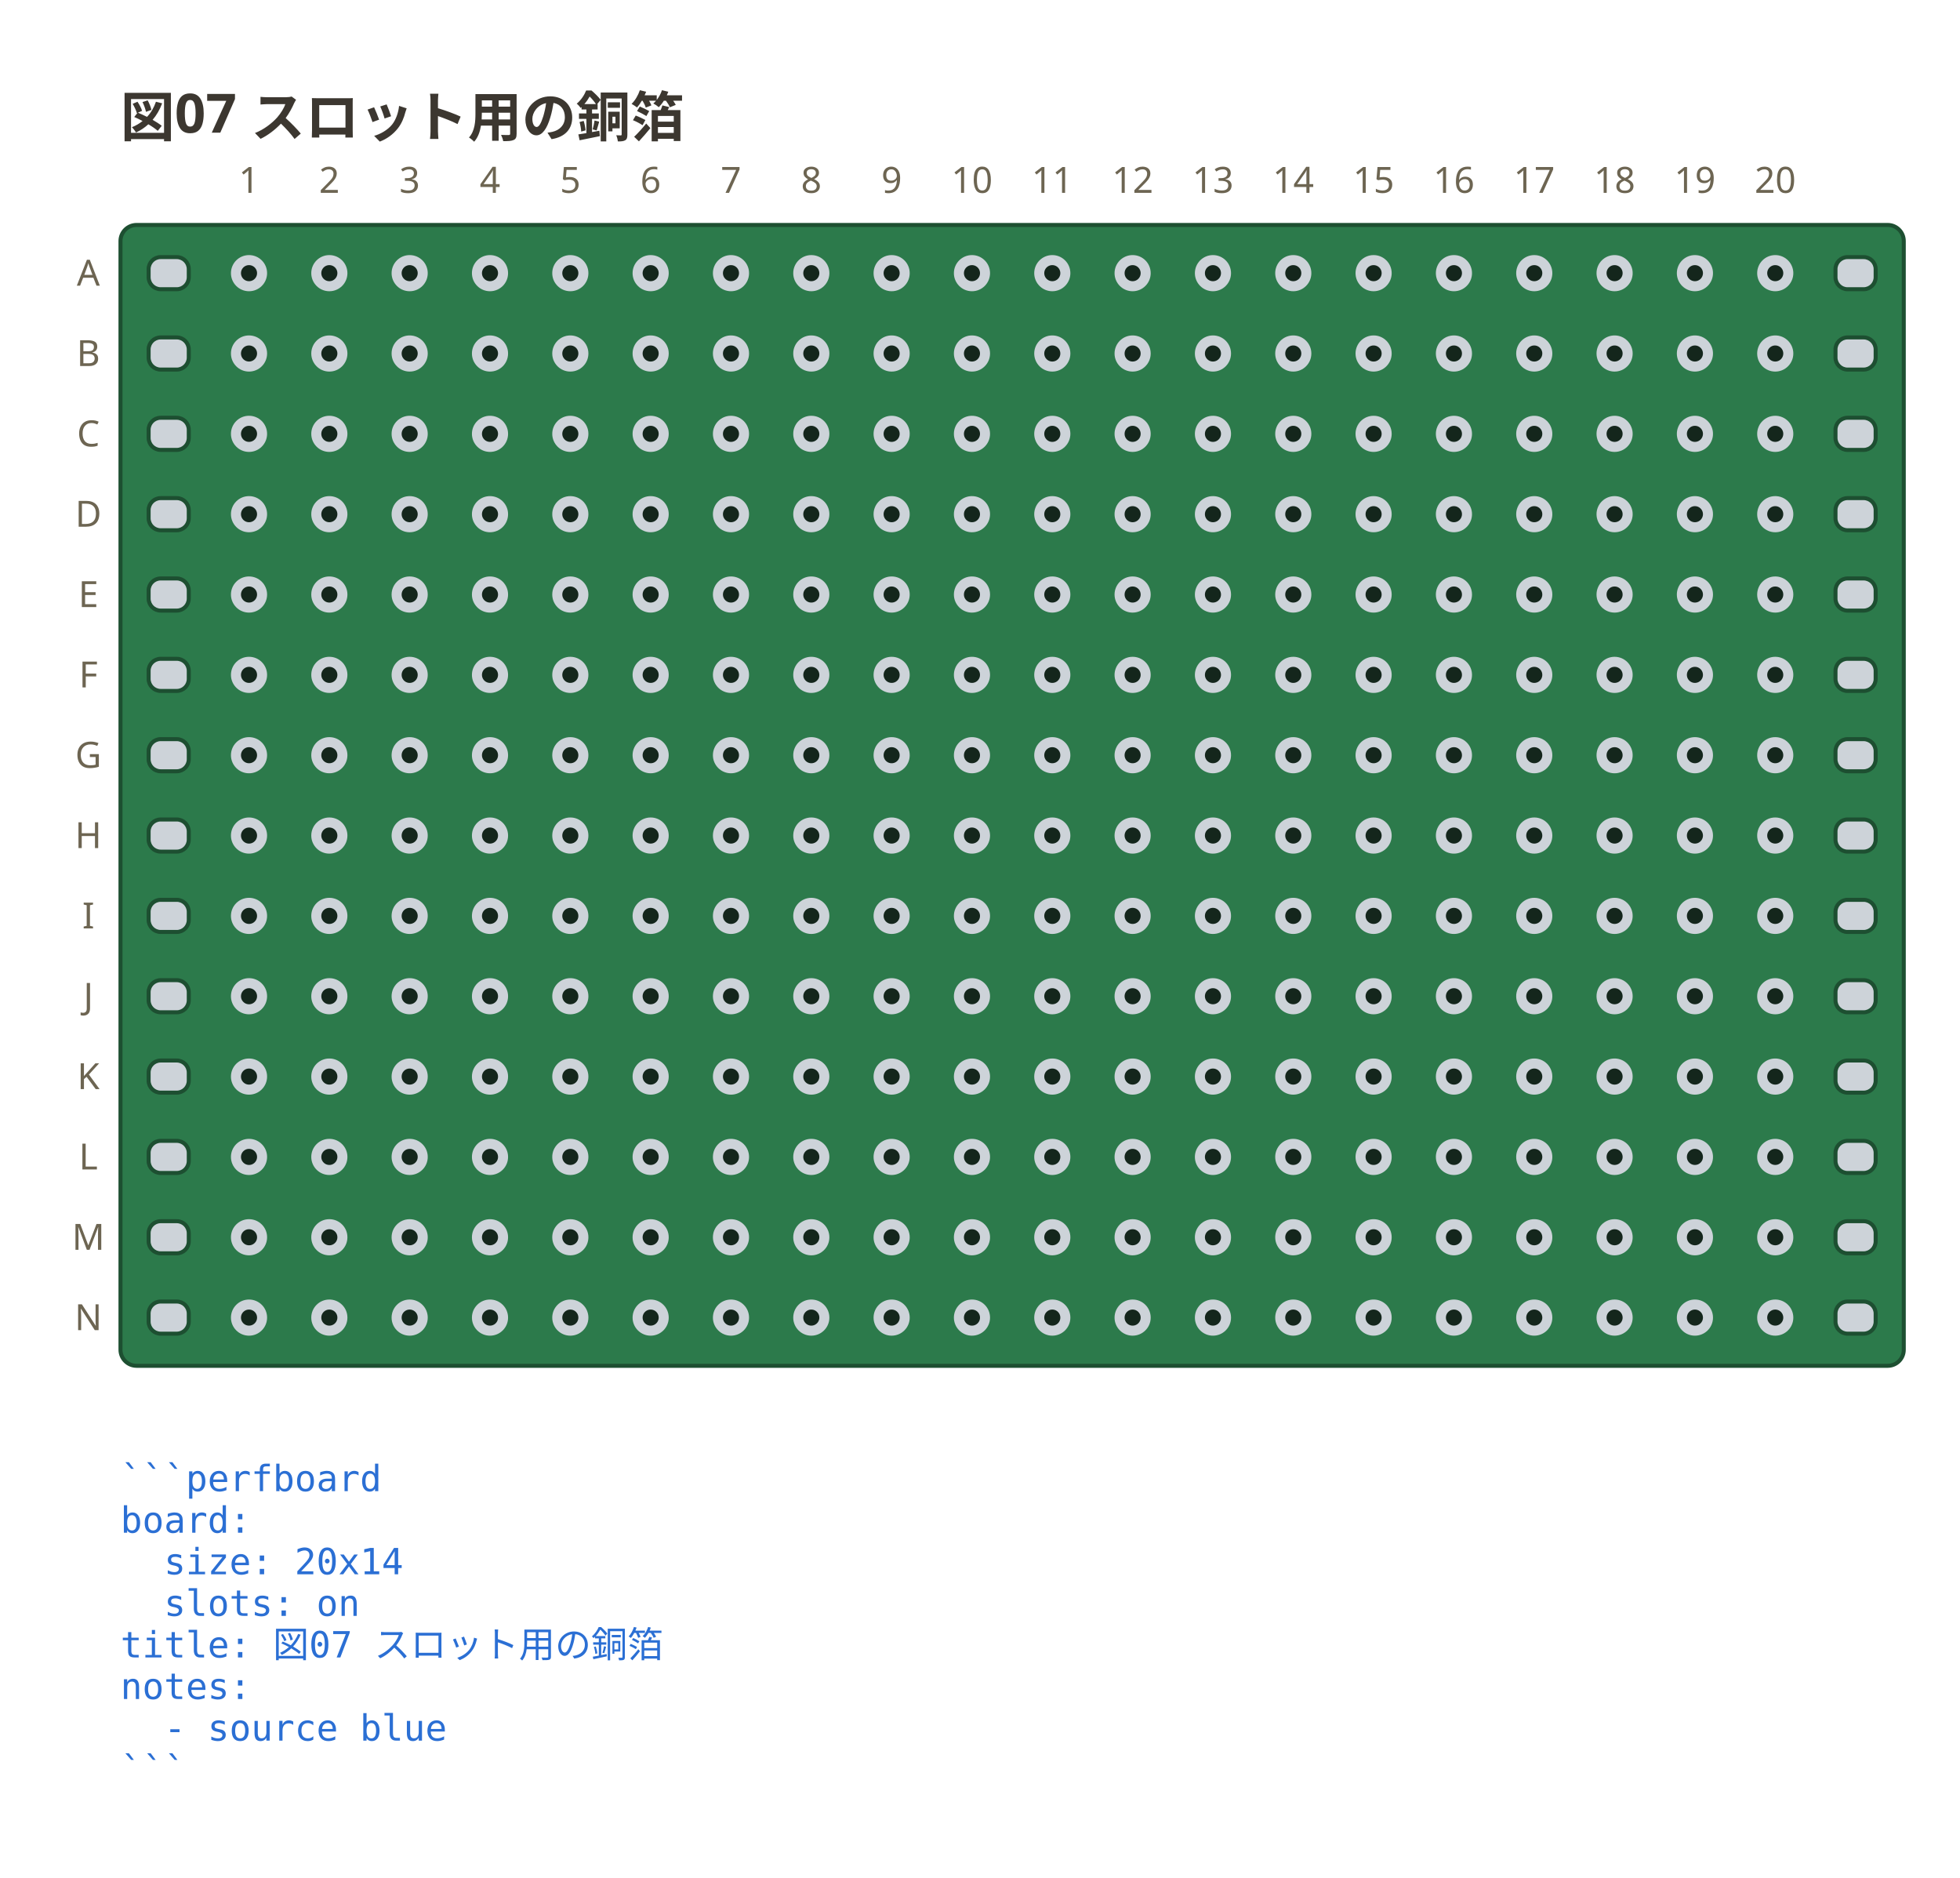
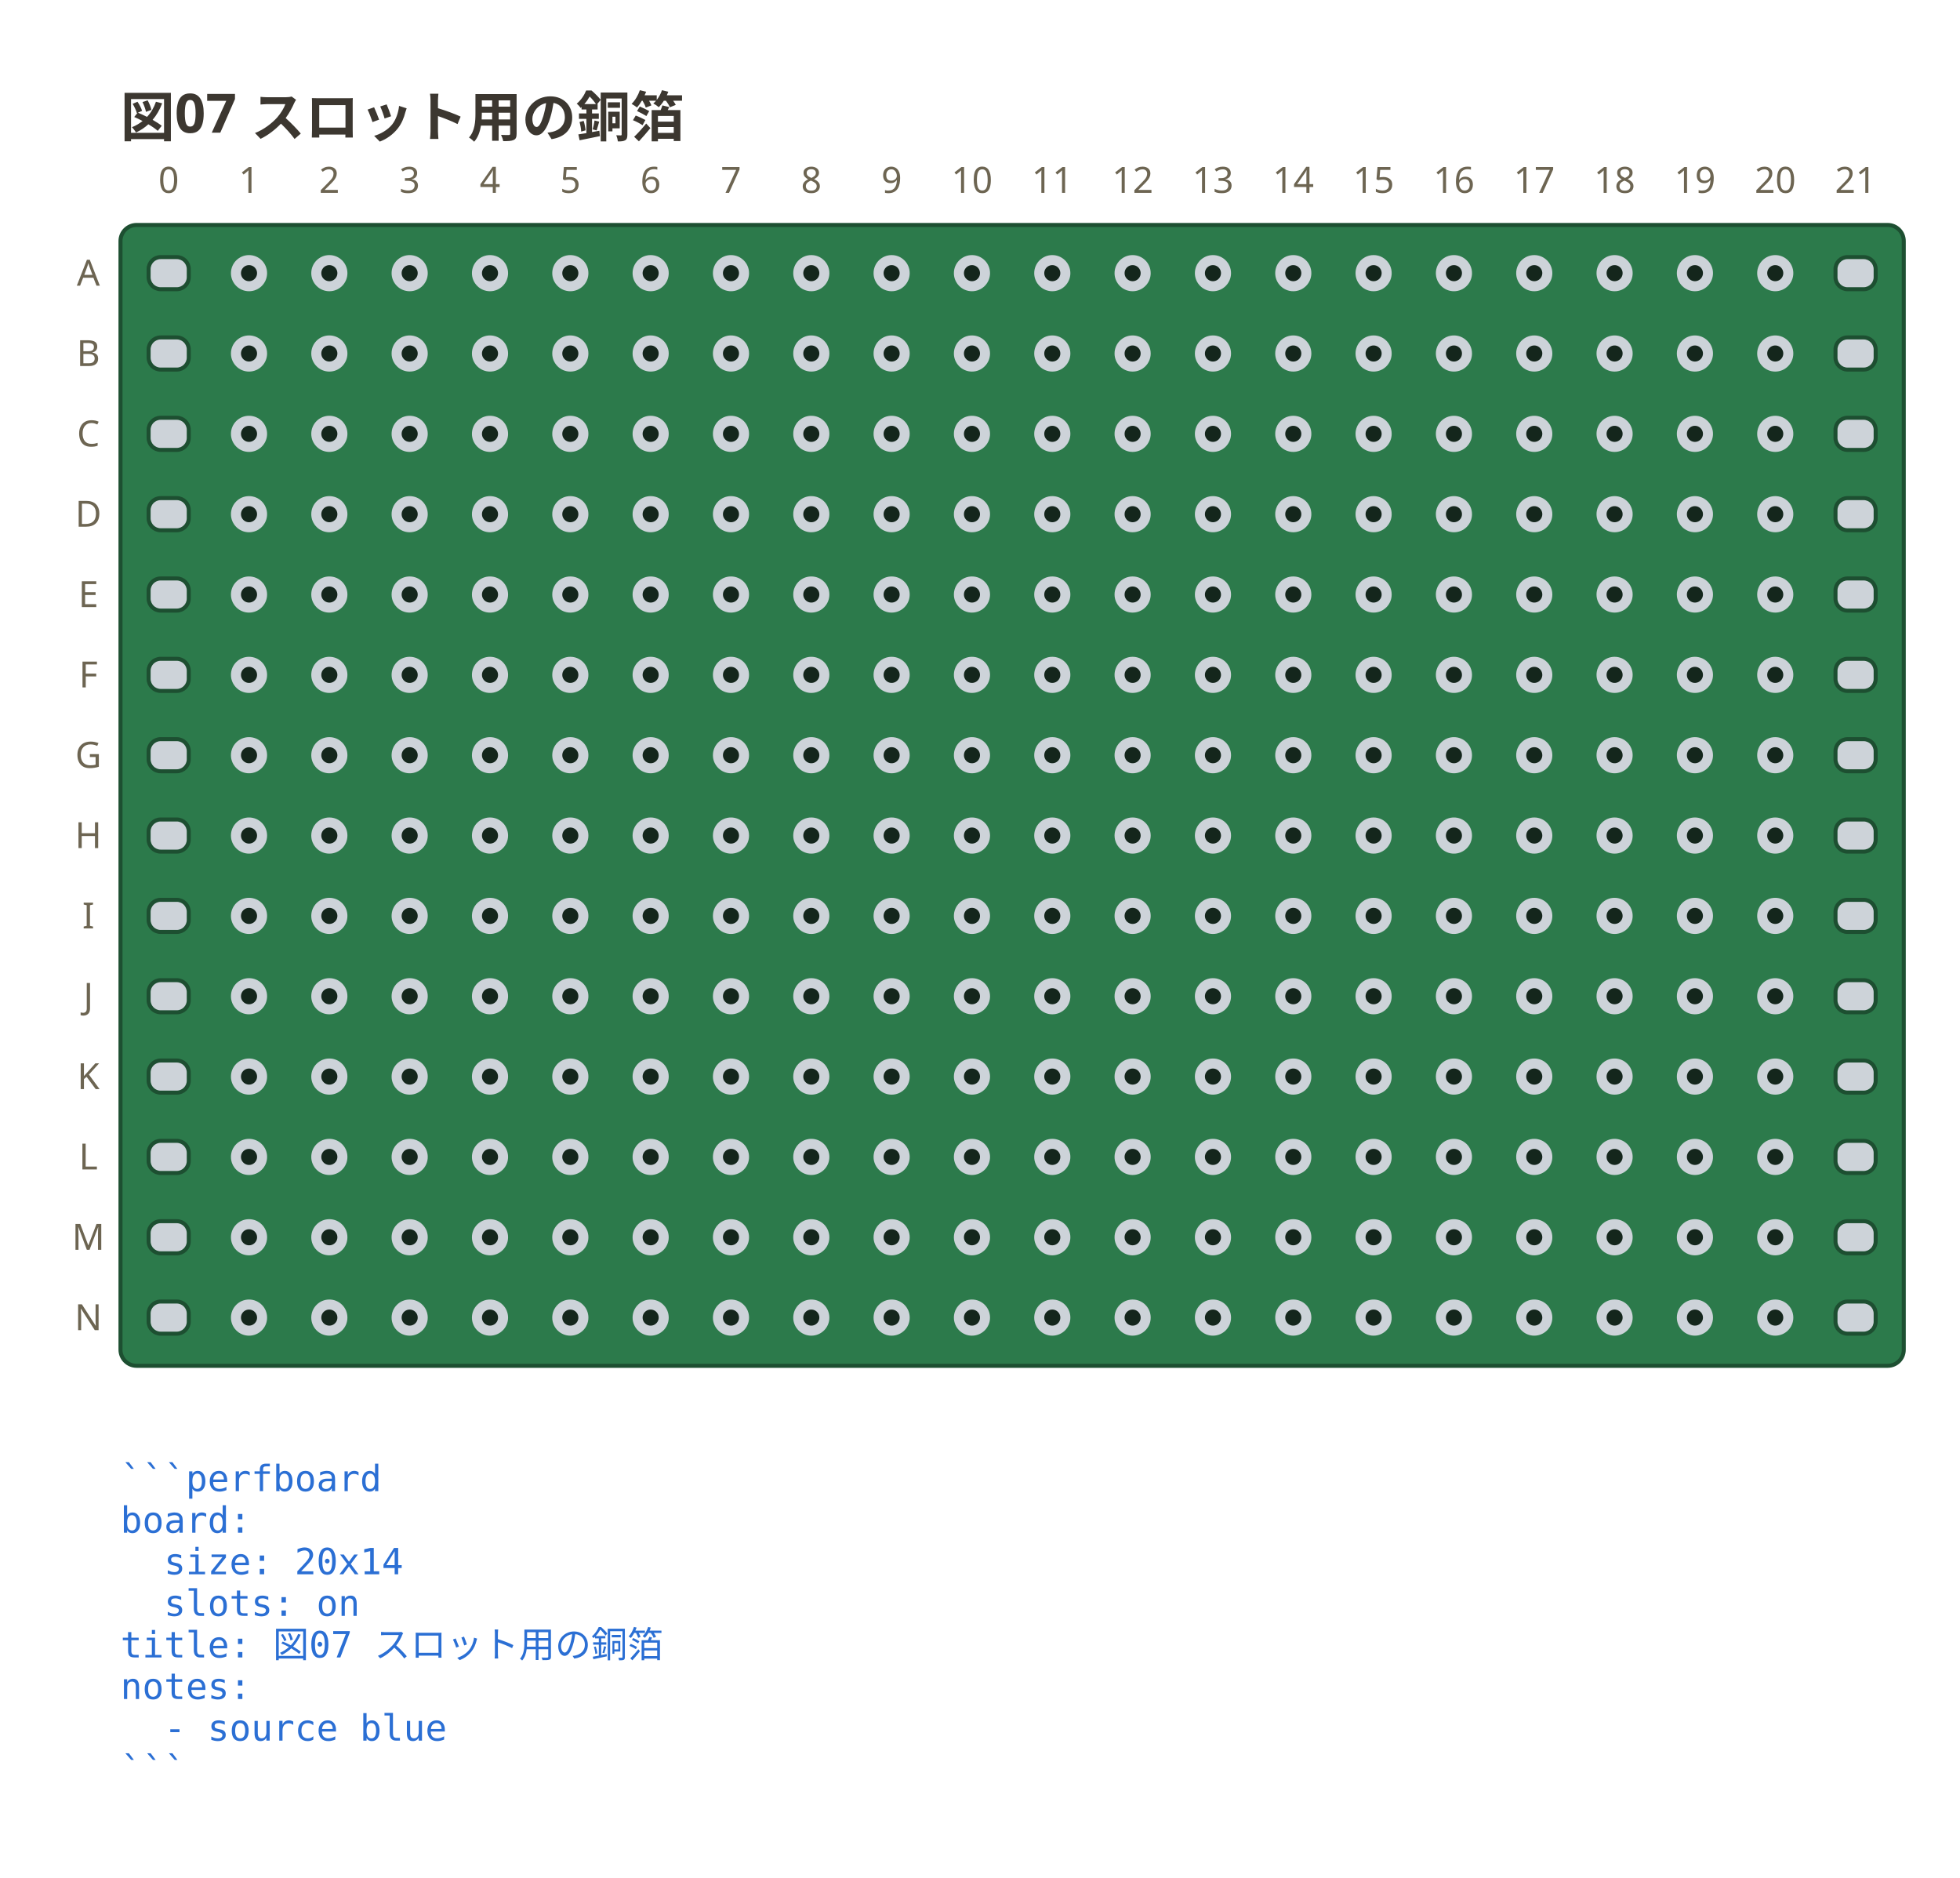
<svg xmlns="http://www.w3.org/2000/svg" viewBox="0 0 488 467.45" width="488" height="467.45" data-perfboard-fence="0.2.1" role="img">
  <text x="30" y="34" text-anchor="start" font-family="ui-sans-serif, system-ui, sans-serif" fill="#3c3730" font-size="13.5" font-weight="600">図07 スロット用の銅箔</text>
  <rect x="30" y="56" width="444" height="284" rx="4" fill="#2c7a4b" stroke="#1d4f31" stroke-width="1" />
  <circle cx="62" cy="68" r="3.25" fill="#14261c" stroke="#cdd3d9" stroke-width="2.5" />
  <circle cx="82" cy="68" r="3.25" fill="#14261c" stroke="#cdd3d9" stroke-width="2.5" />
  <circle cx="102" cy="68" r="3.25" fill="#14261c" stroke="#cdd3d9" stroke-width="2.5" />
  <circle cx="122" cy="68" r="3.25" fill="#14261c" stroke="#cdd3d9" stroke-width="2.5" />
  <circle cx="142" cy="68" r="3.25" fill="#14261c" stroke="#cdd3d9" stroke-width="2.5" />
  <circle cx="162" cy="68" r="3.25" fill="#14261c" stroke="#cdd3d9" stroke-width="2.5" />
  <circle cx="182" cy="68" r="3.25" fill="#14261c" stroke="#cdd3d9" stroke-width="2.5" />
  <circle cx="202" cy="68" r="3.25" fill="#14261c" stroke="#cdd3d9" stroke-width="2.5" />
  <circle cx="222" cy="68" r="3.25" fill="#14261c" stroke="#cdd3d9" stroke-width="2.5" />
  <circle cx="242" cy="68" r="3.25" fill="#14261c" stroke="#cdd3d9" stroke-width="2.5" />
  <circle cx="262" cy="68" r="3.25" fill="#14261c" stroke="#cdd3d9" stroke-width="2.5" />
  <circle cx="282" cy="68" r="3.25" fill="#14261c" stroke="#cdd3d9" stroke-width="2.5" />
  <circle cx="302" cy="68" r="3.25" fill="#14261c" stroke="#cdd3d9" stroke-width="2.5" />
  <circle cx="322" cy="68" r="3.25" fill="#14261c" stroke="#cdd3d9" stroke-width="2.5" />
  <circle cx="342" cy="68" r="3.25" fill="#14261c" stroke="#cdd3d9" stroke-width="2.5" />
  <circle cx="362" cy="68" r="3.25" fill="#14261c" stroke="#cdd3d9" stroke-width="2.5" />
  <circle cx="382" cy="68" r="3.25" fill="#14261c" stroke="#cdd3d9" stroke-width="2.5" />
  <circle cx="402" cy="68" r="3.25" fill="#14261c" stroke="#cdd3d9" stroke-width="2.5" />
  <circle cx="422" cy="68" r="3.25" fill="#14261c" stroke="#cdd3d9" stroke-width="2.5" />
  <circle cx="442" cy="68" r="3.25" fill="#14261c" stroke="#cdd3d9" stroke-width="2.5" />
  <circle cx="62" cy="88" r="3.25" fill="#14261c" stroke="#cdd3d9" stroke-width="2.5" />
  <circle cx="82" cy="88" r="3.25" fill="#14261c" stroke="#cdd3d9" stroke-width="2.5" />
  <circle cx="102" cy="88" r="3.25" fill="#14261c" stroke="#cdd3d9" stroke-width="2.5" />
  <circle cx="122" cy="88" r="3.25" fill="#14261c" stroke="#cdd3d9" stroke-width="2.5" />
  <circle cx="142" cy="88" r="3.25" fill="#14261c" stroke="#cdd3d9" stroke-width="2.5" />
  <circle cx="162" cy="88" r="3.25" fill="#14261c" stroke="#cdd3d9" stroke-width="2.5" />
  <circle cx="182" cy="88" r="3.25" fill="#14261c" stroke="#cdd3d9" stroke-width="2.5" />
  <circle cx="202" cy="88" r="3.25" fill="#14261c" stroke="#cdd3d9" stroke-width="2.5" />
  <circle cx="222" cy="88" r="3.25" fill="#14261c" stroke="#cdd3d9" stroke-width="2.5" />
  <circle cx="242" cy="88" r="3.25" fill="#14261c" stroke="#cdd3d9" stroke-width="2.5" />
  <circle cx="262" cy="88" r="3.25" fill="#14261c" stroke="#cdd3d9" stroke-width="2.5" />
  <circle cx="282" cy="88" r="3.25" fill="#14261c" stroke="#cdd3d9" stroke-width="2.5" />
  <circle cx="302" cy="88" r="3.25" fill="#14261c" stroke="#cdd3d9" stroke-width="2.5" />
  <circle cx="322" cy="88" r="3.25" fill="#14261c" stroke="#cdd3d9" stroke-width="2.5" />
  <circle cx="342" cy="88" r="3.25" fill="#14261c" stroke="#cdd3d9" stroke-width="2.5" />
  <circle cx="362" cy="88" r="3.25" fill="#14261c" stroke="#cdd3d9" stroke-width="2.5" />
  <circle cx="382" cy="88" r="3.25" fill="#14261c" stroke="#cdd3d9" stroke-width="2.5" />
  <circle cx="402" cy="88" r="3.25" fill="#14261c" stroke="#cdd3d9" stroke-width="2.5" />
  <circle cx="422" cy="88" r="3.25" fill="#14261c" stroke="#cdd3d9" stroke-width="2.5" />
  <circle cx="442" cy="88" r="3.25" fill="#14261c" stroke="#cdd3d9" stroke-width="2.5" />
  <circle cx="62" cy="108" r="3.25" fill="#14261c" stroke="#cdd3d9" stroke-width="2.5" />
  <circle cx="82" cy="108" r="3.25" fill="#14261c" stroke="#cdd3d9" stroke-width="2.5" />
  <circle cx="102" cy="108" r="3.25" fill="#14261c" stroke="#cdd3d9" stroke-width="2.5" />
  <circle cx="122" cy="108" r="3.25" fill="#14261c" stroke="#cdd3d9" stroke-width="2.5" />
  <circle cx="142" cy="108" r="3.25" fill="#14261c" stroke="#cdd3d9" stroke-width="2.5" />
  <circle cx="162" cy="108" r="3.25" fill="#14261c" stroke="#cdd3d9" stroke-width="2.5" />
  <circle cx="182" cy="108" r="3.25" fill="#14261c" stroke="#cdd3d9" stroke-width="2.5" />
  <circle cx="202" cy="108" r="3.25" fill="#14261c" stroke="#cdd3d9" stroke-width="2.5" />
  <circle cx="222" cy="108" r="3.25" fill="#14261c" stroke="#cdd3d9" stroke-width="2.5" />
  <circle cx="242" cy="108" r="3.25" fill="#14261c" stroke="#cdd3d9" stroke-width="2.5" />
  <circle cx="262" cy="108" r="3.25" fill="#14261c" stroke="#cdd3d9" stroke-width="2.5" />
  <circle cx="282" cy="108" r="3.25" fill="#14261c" stroke="#cdd3d9" stroke-width="2.5" />
  <circle cx="302" cy="108" r="3.25" fill="#14261c" stroke="#cdd3d9" stroke-width="2.5" />
  <circle cx="322" cy="108" r="3.25" fill="#14261c" stroke="#cdd3d9" stroke-width="2.5" />
  <circle cx="342" cy="108" r="3.25" fill="#14261c" stroke="#cdd3d9" stroke-width="2.5" />
  <circle cx="362" cy="108" r="3.25" fill="#14261c" stroke="#cdd3d9" stroke-width="2.5" />
  <circle cx="382" cy="108" r="3.25" fill="#14261c" stroke="#cdd3d9" stroke-width="2.5" />
  <circle cx="402" cy="108" r="3.25" fill="#14261c" stroke="#cdd3d9" stroke-width="2.5" />
  <circle cx="422" cy="108" r="3.25" fill="#14261c" stroke="#cdd3d9" stroke-width="2.5" />
  <circle cx="442" cy="108" r="3.25" fill="#14261c" stroke="#cdd3d9" stroke-width="2.5" />
  <circle cx="62" cy="128" r="3.25" fill="#14261c" stroke="#cdd3d9" stroke-width="2.5" />
  <circle cx="82" cy="128" r="3.25" fill="#14261c" stroke="#cdd3d9" stroke-width="2.5" />
  <circle cx="102" cy="128" r="3.25" fill="#14261c" stroke="#cdd3d9" stroke-width="2.5" />
  <circle cx="122" cy="128" r="3.25" fill="#14261c" stroke="#cdd3d9" stroke-width="2.5" />
  <circle cx="142" cy="128" r="3.25" fill="#14261c" stroke="#cdd3d9" stroke-width="2.5" />
  <circle cx="162" cy="128" r="3.25" fill="#14261c" stroke="#cdd3d9" stroke-width="2.5" />
  <circle cx="182" cy="128" r="3.25" fill="#14261c" stroke="#cdd3d9" stroke-width="2.5" />
  <circle cx="202" cy="128" r="3.25" fill="#14261c" stroke="#cdd3d9" stroke-width="2.5" />
  <circle cx="222" cy="128" r="3.25" fill="#14261c" stroke="#cdd3d9" stroke-width="2.5" />
  <circle cx="242" cy="128" r="3.25" fill="#14261c" stroke="#cdd3d9" stroke-width="2.5" />
  <circle cx="262" cy="128" r="3.25" fill="#14261c" stroke="#cdd3d9" stroke-width="2.5" />
  <circle cx="282" cy="128" r="3.25" fill="#14261c" stroke="#cdd3d9" stroke-width="2.5" />
  <circle cx="302" cy="128" r="3.25" fill="#14261c" stroke="#cdd3d9" stroke-width="2.5" />
  <circle cx="322" cy="128" r="3.25" fill="#14261c" stroke="#cdd3d9" stroke-width="2.5" />
  <circle cx="342" cy="128" r="3.25" fill="#14261c" stroke="#cdd3d9" stroke-width="2.5" />
  <circle cx="362" cy="128" r="3.25" fill="#14261c" stroke="#cdd3d9" stroke-width="2.5" />
  <circle cx="382" cy="128" r="3.25" fill="#14261c" stroke="#cdd3d9" stroke-width="2.5" />
  <circle cx="402" cy="128" r="3.25" fill="#14261c" stroke="#cdd3d9" stroke-width="2.5" />
  <circle cx="422" cy="128" r="3.25" fill="#14261c" stroke="#cdd3d9" stroke-width="2.5" />
  <circle cx="442" cy="128" r="3.25" fill="#14261c" stroke="#cdd3d9" stroke-width="2.5" />
  <circle cx="62" cy="148" r="3.25" fill="#14261c" stroke="#cdd3d9" stroke-width="2.5" />
  <circle cx="82" cy="148" r="3.25" fill="#14261c" stroke="#cdd3d9" stroke-width="2.5" />
  <circle cx="102" cy="148" r="3.25" fill="#14261c" stroke="#cdd3d9" stroke-width="2.5" />
  <circle cx="122" cy="148" r="3.25" fill="#14261c" stroke="#cdd3d9" stroke-width="2.5" />
  <circle cx="142" cy="148" r="3.25" fill="#14261c" stroke="#cdd3d9" stroke-width="2.5" />
  <circle cx="162" cy="148" r="3.25" fill="#14261c" stroke="#cdd3d9" stroke-width="2.5" />
  <circle cx="182" cy="148" r="3.25" fill="#14261c" stroke="#cdd3d9" stroke-width="2.5" />
  <circle cx="202" cy="148" r="3.25" fill="#14261c" stroke="#cdd3d9" stroke-width="2.5" />
  <circle cx="222" cy="148" r="3.25" fill="#14261c" stroke="#cdd3d9" stroke-width="2.5" />
  <circle cx="242" cy="148" r="3.25" fill="#14261c" stroke="#cdd3d9" stroke-width="2.5" />
  <circle cx="262" cy="148" r="3.25" fill="#14261c" stroke="#cdd3d9" stroke-width="2.5" />
  <circle cx="282" cy="148" r="3.25" fill="#14261c" stroke="#cdd3d9" stroke-width="2.5" />
  <circle cx="302" cy="148" r="3.25" fill="#14261c" stroke="#cdd3d9" stroke-width="2.5" />
  <circle cx="322" cy="148" r="3.25" fill="#14261c" stroke="#cdd3d9" stroke-width="2.5" />
  <circle cx="342" cy="148" r="3.25" fill="#14261c" stroke="#cdd3d9" stroke-width="2.5" />
  <circle cx="362" cy="148" r="3.25" fill="#14261c" stroke="#cdd3d9" stroke-width="2.5" />
  <circle cx="382" cy="148" r="3.25" fill="#14261c" stroke="#cdd3d9" stroke-width="2.5" />
  <circle cx="402" cy="148" r="3.25" fill="#14261c" stroke="#cdd3d9" stroke-width="2.5" />
  <circle cx="422" cy="148" r="3.25" fill="#14261c" stroke="#cdd3d9" stroke-width="2.5" />
  <circle cx="442" cy="148" r="3.25" fill="#14261c" stroke="#cdd3d9" stroke-width="2.5" />
  <circle cx="62" cy="168" r="3.25" fill="#14261c" stroke="#cdd3d9" stroke-width="2.5" />
  <circle cx="82" cy="168" r="3.25" fill="#14261c" stroke="#cdd3d9" stroke-width="2.5" />
  <circle cx="102" cy="168" r="3.25" fill="#14261c" stroke="#cdd3d9" stroke-width="2.5" />
  <circle cx="122" cy="168" r="3.25" fill="#14261c" stroke="#cdd3d9" stroke-width="2.5" />
  <circle cx="142" cy="168" r="3.25" fill="#14261c" stroke="#cdd3d9" stroke-width="2.5" />
  <circle cx="162" cy="168" r="3.25" fill="#14261c" stroke="#cdd3d9" stroke-width="2.5" />
  <circle cx="182" cy="168" r="3.25" fill="#14261c" stroke="#cdd3d9" stroke-width="2.5" />
  <circle cx="202" cy="168" r="3.25" fill="#14261c" stroke="#cdd3d9" stroke-width="2.5" />
  <circle cx="222" cy="168" r="3.25" fill="#14261c" stroke="#cdd3d9" stroke-width="2.5" />
  <circle cx="242" cy="168" r="3.25" fill="#14261c" stroke="#cdd3d9" stroke-width="2.5" />
  <circle cx="262" cy="168" r="3.25" fill="#14261c" stroke="#cdd3d9" stroke-width="2.5" />
  <circle cx="282" cy="168" r="3.25" fill="#14261c" stroke="#cdd3d9" stroke-width="2.5" />
  <circle cx="302" cy="168" r="3.25" fill="#14261c" stroke="#cdd3d9" stroke-width="2.5" />
  <circle cx="322" cy="168" r="3.25" fill="#14261c" stroke="#cdd3d9" stroke-width="2.5" />
  <circle cx="342" cy="168" r="3.25" fill="#14261c" stroke="#cdd3d9" stroke-width="2.5" />
  <circle cx="362" cy="168" r="3.25" fill="#14261c" stroke="#cdd3d9" stroke-width="2.5" />
  <circle cx="382" cy="168" r="3.25" fill="#14261c" stroke="#cdd3d9" stroke-width="2.5" />
  <circle cx="402" cy="168" r="3.25" fill="#14261c" stroke="#cdd3d9" stroke-width="2.5" />
  <circle cx="422" cy="168" r="3.25" fill="#14261c" stroke="#cdd3d9" stroke-width="2.5" />
  <circle cx="442" cy="168" r="3.25" fill="#14261c" stroke="#cdd3d9" stroke-width="2.5" />
  <circle cx="62" cy="188" r="3.25" fill="#14261c" stroke="#cdd3d9" stroke-width="2.5" />
  <circle cx="82" cy="188" r="3.25" fill="#14261c" stroke="#cdd3d9" stroke-width="2.5" />
  <circle cx="102" cy="188" r="3.25" fill="#14261c" stroke="#cdd3d9" stroke-width="2.5" />
  <circle cx="122" cy="188" r="3.25" fill="#14261c" stroke="#cdd3d9" stroke-width="2.5" />
  <circle cx="142" cy="188" r="3.25" fill="#14261c" stroke="#cdd3d9" stroke-width="2.5" />
  <circle cx="162" cy="188" r="3.25" fill="#14261c" stroke="#cdd3d9" stroke-width="2.5" />
  <circle cx="182" cy="188" r="3.25" fill="#14261c" stroke="#cdd3d9" stroke-width="2.5" />
  <circle cx="202" cy="188" r="3.25" fill="#14261c" stroke="#cdd3d9" stroke-width="2.5" />
  <circle cx="222" cy="188" r="3.25" fill="#14261c" stroke="#cdd3d9" stroke-width="2.5" />
  <circle cx="242" cy="188" r="3.25" fill="#14261c" stroke="#cdd3d9" stroke-width="2.5" />
  <circle cx="262" cy="188" r="3.25" fill="#14261c" stroke="#cdd3d9" stroke-width="2.5" />
  <circle cx="282" cy="188" r="3.25" fill="#14261c" stroke="#cdd3d9" stroke-width="2.5" />
  <circle cx="302" cy="188" r="3.25" fill="#14261c" stroke="#cdd3d9" stroke-width="2.5" />
  <circle cx="322" cy="188" r="3.25" fill="#14261c" stroke="#cdd3d9" stroke-width="2.5" />
  <circle cx="342" cy="188" r="3.25" fill="#14261c" stroke="#cdd3d9" stroke-width="2.5" />
  <circle cx="362" cy="188" r="3.25" fill="#14261c" stroke="#cdd3d9" stroke-width="2.5" />
  <circle cx="382" cy="188" r="3.25" fill="#14261c" stroke="#cdd3d9" stroke-width="2.5" />
  <circle cx="402" cy="188" r="3.25" fill="#14261c" stroke="#cdd3d9" stroke-width="2.5" />
  <circle cx="422" cy="188" r="3.25" fill="#14261c" stroke="#cdd3d9" stroke-width="2.5" />
  <circle cx="442" cy="188" r="3.25" fill="#14261c" stroke="#cdd3d9" stroke-width="2.5" />
  <circle cx="62" cy="208" r="3.25" fill="#14261c" stroke="#cdd3d9" stroke-width="2.5" />
  <circle cx="82" cy="208" r="3.25" fill="#14261c" stroke="#cdd3d9" stroke-width="2.5" />
  <circle cx="102" cy="208" r="3.25" fill="#14261c" stroke="#cdd3d9" stroke-width="2.5" />
  <circle cx="122" cy="208" r="3.25" fill="#14261c" stroke="#cdd3d9" stroke-width="2.5" />
  <circle cx="142" cy="208" r="3.25" fill="#14261c" stroke="#cdd3d9" stroke-width="2.5" />
  <circle cx="162" cy="208" r="3.25" fill="#14261c" stroke="#cdd3d9" stroke-width="2.5" />
  <circle cx="182" cy="208" r="3.25" fill="#14261c" stroke="#cdd3d9" stroke-width="2.5" />
  <circle cx="202" cy="208" r="3.25" fill="#14261c" stroke="#cdd3d9" stroke-width="2.5" />
  <circle cx="222" cy="208" r="3.25" fill="#14261c" stroke="#cdd3d9" stroke-width="2.5" />
  <circle cx="242" cy="208" r="3.25" fill="#14261c" stroke="#cdd3d9" stroke-width="2.5" />
  <circle cx="262" cy="208" r="3.25" fill="#14261c" stroke="#cdd3d9" stroke-width="2.5" />
  <circle cx="282" cy="208" r="3.25" fill="#14261c" stroke="#cdd3d9" stroke-width="2.5" />
  <circle cx="302" cy="208" r="3.25" fill="#14261c" stroke="#cdd3d9" stroke-width="2.5" />
  <circle cx="322" cy="208" r="3.25" fill="#14261c" stroke="#cdd3d9" stroke-width="2.5" />
  <circle cx="342" cy="208" r="3.25" fill="#14261c" stroke="#cdd3d9" stroke-width="2.5" />
  <circle cx="362" cy="208" r="3.25" fill="#14261c" stroke="#cdd3d9" stroke-width="2.5" />
  <circle cx="382" cy="208" r="3.25" fill="#14261c" stroke="#cdd3d9" stroke-width="2.5" />
  <circle cx="402" cy="208" r="3.25" fill="#14261c" stroke="#cdd3d9" stroke-width="2.5" />
  <circle cx="422" cy="208" r="3.25" fill="#14261c" stroke="#cdd3d9" stroke-width="2.5" />
  <circle cx="442" cy="208" r="3.25" fill="#14261c" stroke="#cdd3d9" stroke-width="2.5" />
  <circle cx="62" cy="228" r="3.25" fill="#14261c" stroke="#cdd3d9" stroke-width="2.5" />
  <circle cx="82" cy="228" r="3.25" fill="#14261c" stroke="#cdd3d9" stroke-width="2.5" />
  <circle cx="102" cy="228" r="3.25" fill="#14261c" stroke="#cdd3d9" stroke-width="2.5" />
  <circle cx="122" cy="228" r="3.25" fill="#14261c" stroke="#cdd3d9" stroke-width="2.5" />
  <circle cx="142" cy="228" r="3.25" fill="#14261c" stroke="#cdd3d9" stroke-width="2.5" />
  <circle cx="162" cy="228" r="3.25" fill="#14261c" stroke="#cdd3d9" stroke-width="2.5" />
  <circle cx="182" cy="228" r="3.25" fill="#14261c" stroke="#cdd3d9" stroke-width="2.5" />
  <circle cx="202" cy="228" r="3.25" fill="#14261c" stroke="#cdd3d9" stroke-width="2.5" />
  <circle cx="222" cy="228" r="3.25" fill="#14261c" stroke="#cdd3d9" stroke-width="2.5" />
  <circle cx="242" cy="228" r="3.25" fill="#14261c" stroke="#cdd3d9" stroke-width="2.5" />
  <circle cx="262" cy="228" r="3.25" fill="#14261c" stroke="#cdd3d9" stroke-width="2.5" />
  <circle cx="282" cy="228" r="3.25" fill="#14261c" stroke="#cdd3d9" stroke-width="2.5" />
  <circle cx="302" cy="228" r="3.25" fill="#14261c" stroke="#cdd3d9" stroke-width="2.5" />
  <circle cx="322" cy="228" r="3.25" fill="#14261c" stroke="#cdd3d9" stroke-width="2.5" />
  <circle cx="342" cy="228" r="3.25" fill="#14261c" stroke="#cdd3d9" stroke-width="2.5" />
  <circle cx="362" cy="228" r="3.25" fill="#14261c" stroke="#cdd3d9" stroke-width="2.5" />
  <circle cx="382" cy="228" r="3.25" fill="#14261c" stroke="#cdd3d9" stroke-width="2.5" />
  <circle cx="402" cy="228" r="3.25" fill="#14261c" stroke="#cdd3d9" stroke-width="2.5" />
  <circle cx="422" cy="228" r="3.25" fill="#14261c" stroke="#cdd3d9" stroke-width="2.5" />
  <circle cx="442" cy="228" r="3.25" fill="#14261c" stroke="#cdd3d9" stroke-width="2.5" />
  <circle cx="62" cy="248" r="3.25" fill="#14261c" stroke="#cdd3d9" stroke-width="2.5" />
  <circle cx="82" cy="248" r="3.25" fill="#14261c" stroke="#cdd3d9" stroke-width="2.5" />
  <circle cx="102" cy="248" r="3.25" fill="#14261c" stroke="#cdd3d9" stroke-width="2.5" />
  <circle cx="122" cy="248" r="3.25" fill="#14261c" stroke="#cdd3d9" stroke-width="2.5" />
  <circle cx="142" cy="248" r="3.25" fill="#14261c" stroke="#cdd3d9" stroke-width="2.5" />
  <circle cx="162" cy="248" r="3.25" fill="#14261c" stroke="#cdd3d9" stroke-width="2.5" />
  <circle cx="182" cy="248" r="3.25" fill="#14261c" stroke="#cdd3d9" stroke-width="2.5" />
  <circle cx="202" cy="248" r="3.25" fill="#14261c" stroke="#cdd3d9" stroke-width="2.5" />
  <circle cx="222" cy="248" r="3.25" fill="#14261c" stroke="#cdd3d9" stroke-width="2.5" />
  <circle cx="242" cy="248" r="3.25" fill="#14261c" stroke="#cdd3d9" stroke-width="2.5" />
  <circle cx="262" cy="248" r="3.25" fill="#14261c" stroke="#cdd3d9" stroke-width="2.5" />
  <circle cx="282" cy="248" r="3.25" fill="#14261c" stroke="#cdd3d9" stroke-width="2.5" />
  <circle cx="302" cy="248" r="3.25" fill="#14261c" stroke="#cdd3d9" stroke-width="2.5" />
  <circle cx="322" cy="248" r="3.25" fill="#14261c" stroke="#cdd3d9" stroke-width="2.5" />
  <circle cx="342" cy="248" r="3.25" fill="#14261c" stroke="#cdd3d9" stroke-width="2.5" />
  <circle cx="362" cy="248" r="3.25" fill="#14261c" stroke="#cdd3d9" stroke-width="2.5" />
  <circle cx="382" cy="248" r="3.25" fill="#14261c" stroke="#cdd3d9" stroke-width="2.5" />
  <circle cx="402" cy="248" r="3.25" fill="#14261c" stroke="#cdd3d9" stroke-width="2.5" />
  <circle cx="422" cy="248" r="3.25" fill="#14261c" stroke="#cdd3d9" stroke-width="2.5" />
  <circle cx="442" cy="248" r="3.25" fill="#14261c" stroke="#cdd3d9" stroke-width="2.5" />
  <circle cx="62" cy="268" r="3.25" fill="#14261c" stroke="#cdd3d9" stroke-width="2.5" />
  <circle cx="82" cy="268" r="3.25" fill="#14261c" stroke="#cdd3d9" stroke-width="2.5" />
  <circle cx="102" cy="268" r="3.25" fill="#14261c" stroke="#cdd3d9" stroke-width="2.5" />
  <circle cx="122" cy="268" r="3.25" fill="#14261c" stroke="#cdd3d9" stroke-width="2.5" />
  <circle cx="142" cy="268" r="3.25" fill="#14261c" stroke="#cdd3d9" stroke-width="2.5" />
  <circle cx="162" cy="268" r="3.25" fill="#14261c" stroke="#cdd3d9" stroke-width="2.5" />
  <circle cx="182" cy="268" r="3.25" fill="#14261c" stroke="#cdd3d9" stroke-width="2.5" />
  <circle cx="202" cy="268" r="3.25" fill="#14261c" stroke="#cdd3d9" stroke-width="2.5" />
  <circle cx="222" cy="268" r="3.25" fill="#14261c" stroke="#cdd3d9" stroke-width="2.5" />
  <circle cx="242" cy="268" r="3.25" fill="#14261c" stroke="#cdd3d9" stroke-width="2.5" />
  <circle cx="262" cy="268" r="3.25" fill="#14261c" stroke="#cdd3d9" stroke-width="2.5" />
  <circle cx="282" cy="268" r="3.25" fill="#14261c" stroke="#cdd3d9" stroke-width="2.5" />
  <circle cx="302" cy="268" r="3.25" fill="#14261c" stroke="#cdd3d9" stroke-width="2.5" />
  <circle cx="322" cy="268" r="3.25" fill="#14261c" stroke="#cdd3d9" stroke-width="2.5" />
  <circle cx="342" cy="268" r="3.25" fill="#14261c" stroke="#cdd3d9" stroke-width="2.5" />
  <circle cx="362" cy="268" r="3.25" fill="#14261c" stroke="#cdd3d9" stroke-width="2.5" />
  <circle cx="382" cy="268" r="3.25" fill="#14261c" stroke="#cdd3d9" stroke-width="2.5" />
  <circle cx="402" cy="268" r="3.25" fill="#14261c" stroke="#cdd3d9" stroke-width="2.5" />
  <circle cx="422" cy="268" r="3.25" fill="#14261c" stroke="#cdd3d9" stroke-width="2.5" />
  <circle cx="442" cy="268" r="3.25" fill="#14261c" stroke="#cdd3d9" stroke-width="2.5" />
  <circle cx="62" cy="288" r="3.25" fill="#14261c" stroke="#cdd3d9" stroke-width="2.5" />
  <circle cx="82" cy="288" r="3.25" fill="#14261c" stroke="#cdd3d9" stroke-width="2.5" />
  <circle cx="102" cy="288" r="3.25" fill="#14261c" stroke="#cdd3d9" stroke-width="2.5" />
  <circle cx="122" cy="288" r="3.25" fill="#14261c" stroke="#cdd3d9" stroke-width="2.5" />
  <circle cx="142" cy="288" r="3.25" fill="#14261c" stroke="#cdd3d9" stroke-width="2.5" />
  <circle cx="162" cy="288" r="3.25" fill="#14261c" stroke="#cdd3d9" stroke-width="2.5" />
  <circle cx="182" cy="288" r="3.25" fill="#14261c" stroke="#cdd3d9" stroke-width="2.5" />
  <circle cx="202" cy="288" r="3.25" fill="#14261c" stroke="#cdd3d9" stroke-width="2.5" />
  <circle cx="222" cy="288" r="3.25" fill="#14261c" stroke="#cdd3d9" stroke-width="2.5" />
  <circle cx="242" cy="288" r="3.25" fill="#14261c" stroke="#cdd3d9" stroke-width="2.5" />
  <circle cx="262" cy="288" r="3.25" fill="#14261c" stroke="#cdd3d9" stroke-width="2.5" />
  <circle cx="282" cy="288" r="3.25" fill="#14261c" stroke="#cdd3d9" stroke-width="2.5" />
  <circle cx="302" cy="288" r="3.25" fill="#14261c" stroke="#cdd3d9" stroke-width="2.5" />
  <circle cx="322" cy="288" r="3.25" fill="#14261c" stroke="#cdd3d9" stroke-width="2.5" />
  <circle cx="342" cy="288" r="3.25" fill="#14261c" stroke="#cdd3d9" stroke-width="2.5" />
  <circle cx="362" cy="288" r="3.25" fill="#14261c" stroke="#cdd3d9" stroke-width="2.5" />
  <circle cx="382" cy="288" r="3.25" fill="#14261c" stroke="#cdd3d9" stroke-width="2.5" />
  <circle cx="402" cy="288" r="3.25" fill="#14261c" stroke="#cdd3d9" stroke-width="2.5" />
  <circle cx="422" cy="288" r="3.25" fill="#14261c" stroke="#cdd3d9" stroke-width="2.5" />
  <circle cx="442" cy="288" r="3.25" fill="#14261c" stroke="#cdd3d9" stroke-width="2.5" />
  <circle cx="62" cy="308" r="3.25" fill="#14261c" stroke="#cdd3d9" stroke-width="2.5" />
  <circle cx="82" cy="308" r="3.25" fill="#14261c" stroke="#cdd3d9" stroke-width="2.5" />
  <circle cx="102" cy="308" r="3.25" fill="#14261c" stroke="#cdd3d9" stroke-width="2.5" />
  <circle cx="122" cy="308" r="3.25" fill="#14261c" stroke="#cdd3d9" stroke-width="2.5" />
  <circle cx="142" cy="308" r="3.25" fill="#14261c" stroke="#cdd3d9" stroke-width="2.5" />
  <circle cx="162" cy="308" r="3.25" fill="#14261c" stroke="#cdd3d9" stroke-width="2.5" />
  <circle cx="182" cy="308" r="3.25" fill="#14261c" stroke="#cdd3d9" stroke-width="2.5" />
  <circle cx="202" cy="308" r="3.25" fill="#14261c" stroke="#cdd3d9" stroke-width="2.5" />
  <circle cx="222" cy="308" r="3.25" fill="#14261c" stroke="#cdd3d9" stroke-width="2.5" />
  <circle cx="242" cy="308" r="3.25" fill="#14261c" stroke="#cdd3d9" stroke-width="2.5" />
  <circle cx="262" cy="308" r="3.25" fill="#14261c" stroke="#cdd3d9" stroke-width="2.5" />
  <circle cx="282" cy="308" r="3.25" fill="#14261c" stroke="#cdd3d9" stroke-width="2.5" />
  <circle cx="302" cy="308" r="3.25" fill="#14261c" stroke="#cdd3d9" stroke-width="2.5" />
  <circle cx="322" cy="308" r="3.25" fill="#14261c" stroke="#cdd3d9" stroke-width="2.5" />
  <circle cx="342" cy="308" r="3.25" fill="#14261c" stroke="#cdd3d9" stroke-width="2.5" />
  <circle cx="362" cy="308" r="3.25" fill="#14261c" stroke="#cdd3d9" stroke-width="2.5" />
  <circle cx="382" cy="308" r="3.25" fill="#14261c" stroke="#cdd3d9" stroke-width="2.5" />
  <circle cx="402" cy="308" r="3.25" fill="#14261c" stroke="#cdd3d9" stroke-width="2.5" />
  <circle cx="422" cy="308" r="3.25" fill="#14261c" stroke="#cdd3d9" stroke-width="2.5" />
  <circle cx="442" cy="308" r="3.25" fill="#14261c" stroke="#cdd3d9" stroke-width="2.5" />
  <circle cx="62" cy="328" r="3.25" fill="#14261c" stroke="#cdd3d9" stroke-width="2.5" />
  <circle cx="82" cy="328" r="3.25" fill="#14261c" stroke="#cdd3d9" stroke-width="2.5" />
  <circle cx="102" cy="328" r="3.25" fill="#14261c" stroke="#cdd3d9" stroke-width="2.5" />
  <circle cx="122" cy="328" r="3.25" fill="#14261c" stroke="#cdd3d9" stroke-width="2.5" />
  <circle cx="142" cy="328" r="3.25" fill="#14261c" stroke="#cdd3d9" stroke-width="2.5" />
  <circle cx="162" cy="328" r="3.25" fill="#14261c" stroke="#cdd3d9" stroke-width="2.5" />
  <circle cx="182" cy="328" r="3.25" fill="#14261c" stroke="#cdd3d9" stroke-width="2.5" />
  <circle cx="202" cy="328" r="3.25" fill="#14261c" stroke="#cdd3d9" stroke-width="2.5" />
  <circle cx="222" cy="328" r="3.25" fill="#14261c" stroke="#cdd3d9" stroke-width="2.5" />
  <circle cx="242" cy="328" r="3.25" fill="#14261c" stroke="#cdd3d9" stroke-width="2.5" />
  <circle cx="262" cy="328" r="3.25" fill="#14261c" stroke="#cdd3d9" stroke-width="2.5" />
  <circle cx="282" cy="328" r="3.25" fill="#14261c" stroke="#cdd3d9" stroke-width="2.5" />
  <circle cx="302" cy="328" r="3.25" fill="#14261c" stroke="#cdd3d9" stroke-width="2.5" />
  <circle cx="322" cy="328" r="3.25" fill="#14261c" stroke="#cdd3d9" stroke-width="2.5" />
  <circle cx="342" cy="328" r="3.25" fill="#14261c" stroke="#cdd3d9" stroke-width="2.5" />
  <circle cx="362" cy="328" r="3.25" fill="#14261c" stroke="#cdd3d9" stroke-width="2.5" />
  <circle cx="382" cy="328" r="3.25" fill="#14261c" stroke="#cdd3d9" stroke-width="2.5" />
  <circle cx="402" cy="328" r="3.25" fill="#14261c" stroke="#cdd3d9" stroke-width="2.5" />
  <circle cx="422" cy="328" r="3.25" fill="#14261c" stroke="#cdd3d9" stroke-width="2.5" />
  <circle cx="442" cy="328" r="3.25" fill="#14261c" stroke="#cdd3d9" stroke-width="2.5" />
  <text x="22" y="68" text-anchor="middle" font-family="ui-sans-serif, system-ui, sans-serif" fill="#6d6552" font-size="9" dominant-baseline="middle">A</text>
  <text x="22" y="88" text-anchor="middle" font-family="ui-sans-serif, system-ui, sans-serif" fill="#6d6552" font-size="9" dominant-baseline="middle">B</text>
  <text x="22" y="108" text-anchor="middle" font-family="ui-sans-serif, system-ui, sans-serif" fill="#6d6552" font-size="9" dominant-baseline="middle">C</text>
  <text x="22" y="128" text-anchor="middle" font-family="ui-sans-serif, system-ui, sans-serif" fill="#6d6552" font-size="9" dominant-baseline="middle">D</text>
  <text x="22" y="148" text-anchor="middle" font-family="ui-sans-serif, system-ui, sans-serif" fill="#6d6552" font-size="9" dominant-baseline="middle">E</text>
  <text x="22" y="168" text-anchor="middle" font-family="ui-sans-serif, system-ui, sans-serif" fill="#6d6552" font-size="9" dominant-baseline="middle">F</text>
  <text x="22" y="188" text-anchor="middle" font-family="ui-sans-serif, system-ui, sans-serif" fill="#6d6552" font-size="9" dominant-baseline="middle">G</text>
  <text x="22" y="208" text-anchor="middle" font-family="ui-sans-serif, system-ui, sans-serif" fill="#6d6552" font-size="9" dominant-baseline="middle">H</text>
  <text x="22" y="228" text-anchor="middle" font-family="ui-sans-serif, system-ui, sans-serif" fill="#6d6552" font-size="9" dominant-baseline="middle">I</text>
  <text x="22" y="248" text-anchor="middle" font-family="ui-sans-serif, system-ui, sans-serif" fill="#6d6552" font-size="9" dominant-baseline="middle">J</text>
  <text x="22" y="268" text-anchor="middle" font-family="ui-sans-serif, system-ui, sans-serif" fill="#6d6552" font-size="9" dominant-baseline="middle">K</text>
  <text x="22" y="288" text-anchor="middle" font-family="ui-sans-serif, system-ui, sans-serif" fill="#6d6552" font-size="9" dominant-baseline="middle">L</text>
  <text x="22" y="308" text-anchor="middle" font-family="ui-sans-serif, system-ui, sans-serif" fill="#6d6552" font-size="9" dominant-baseline="middle">M</text>
  <text x="22" y="328" text-anchor="middle" font-family="ui-sans-serif, system-ui, sans-serif" fill="#6d6552" font-size="9" dominant-baseline="middle">N</text>
+   <text x="42" y="48" text-anchor="middle" font-family="ui-sans-serif, system-ui, sans-serif" fill="#6d6552" font-size="9">0</text>
  <text x="62" y="48" text-anchor="middle" font-family="ui-sans-serif, system-ui, sans-serif" fill="#6d6552" font-size="9">1</text>
  <text x="82" y="48" text-anchor="middle" font-family="ui-sans-serif, system-ui, sans-serif" fill="#6d6552" font-size="9">2</text>
  <text x="102" y="48" text-anchor="middle" font-family="ui-sans-serif, system-ui, sans-serif" fill="#6d6552" font-size="9">3</text>
  <text x="122" y="48" text-anchor="middle" font-family="ui-sans-serif, system-ui, sans-serif" fill="#6d6552" font-size="9">4</text>
  <text x="142" y="48" text-anchor="middle" font-family="ui-sans-serif, system-ui, sans-serif" fill="#6d6552" font-size="9">5</text>
  <text x="162" y="48" text-anchor="middle" font-family="ui-sans-serif, system-ui, sans-serif" fill="#6d6552" font-size="9">6</text>
  <text x="182" y="48" text-anchor="middle" font-family="ui-sans-serif, system-ui, sans-serif" fill="#6d6552" font-size="9">7</text>
  <text x="202" y="48" text-anchor="middle" font-family="ui-sans-serif, system-ui, sans-serif" fill="#6d6552" font-size="9">8</text>
  <text x="222" y="48" text-anchor="middle" font-family="ui-sans-serif, system-ui, sans-serif" fill="#6d6552" font-size="9">9</text>
  <text x="242" y="48" text-anchor="middle" font-family="ui-sans-serif, system-ui, sans-serif" fill="#6d6552" font-size="9">10</text>
  <text x="262" y="48" text-anchor="middle" font-family="ui-sans-serif, system-ui, sans-serif" fill="#6d6552" font-size="9">11</text>
  <text x="282" y="48" text-anchor="middle" font-family="ui-sans-serif, system-ui, sans-serif" fill="#6d6552" font-size="9">12</text>
  <text x="302" y="48" text-anchor="middle" font-family="ui-sans-serif, system-ui, sans-serif" fill="#6d6552" font-size="9">13</text>
  <text x="322" y="48" text-anchor="middle" font-family="ui-sans-serif, system-ui, sans-serif" fill="#6d6552" font-size="9">14</text>
  <text x="342" y="48" text-anchor="middle" font-family="ui-sans-serif, system-ui, sans-serif" fill="#6d6552" font-size="9">15</text>
  <text x="362" y="48" text-anchor="middle" font-family="ui-sans-serif, system-ui, sans-serif" fill="#6d6552" font-size="9">16</text>
  <text x="382" y="48" text-anchor="middle" font-family="ui-sans-serif, system-ui, sans-serif" fill="#6d6552" font-size="9">17</text>
  <text x="402" y="48" text-anchor="middle" font-family="ui-sans-serif, system-ui, sans-serif" fill="#6d6552" font-size="9">18</text>
  <text x="422" y="48" text-anchor="middle" font-family="ui-sans-serif, system-ui, sans-serif" fill="#6d6552" font-size="9">19</text>
  <text x="442" y="48" text-anchor="middle" font-family="ui-sans-serif, system-ui, sans-serif" fill="#6d6552" font-size="9">20</text>
+   <text x="462" y="48" text-anchor="middle" font-family="ui-sans-serif, system-ui, sans-serif" fill="#6d6552" font-size="9">21</text>
  <rect x="37" y="64" width="10" height="8" rx="3" fill="#cdd3d9" stroke="#1d4f31" stroke-width="1" />
  <rect x="457" y="64" width="10" height="8" rx="3" fill="#cdd3d9" stroke="#1d4f31" stroke-width="1" />
  <rect x="37" y="84" width="10" height="8" rx="3" fill="#cdd3d9" stroke="#1d4f31" stroke-width="1" />
  <rect x="457" y="84" width="10" height="8" rx="3" fill="#cdd3d9" stroke="#1d4f31" stroke-width="1" />
  <rect x="37" y="104" width="10" height="8" rx="3" fill="#cdd3d9" stroke="#1d4f31" stroke-width="1" />
  <rect x="457" y="104" width="10" height="8" rx="3" fill="#cdd3d9" stroke="#1d4f31" stroke-width="1" />
  <rect x="37" y="124" width="10" height="8" rx="3" fill="#cdd3d9" stroke="#1d4f31" stroke-width="1" />
  <rect x="457" y="124" width="10" height="8" rx="3" fill="#cdd3d9" stroke="#1d4f31" stroke-width="1" />
  <rect x="37" y="144" width="10" height="8" rx="3" fill="#cdd3d9" stroke="#1d4f31" stroke-width="1" />
  <rect x="457" y="144" width="10" height="8" rx="3" fill="#cdd3d9" stroke="#1d4f31" stroke-width="1" />
  <rect x="37" y="164" width="10" height="8" rx="3" fill="#cdd3d9" stroke="#1d4f31" stroke-width="1" />
  <rect x="457" y="164" width="10" height="8" rx="3" fill="#cdd3d9" stroke="#1d4f31" stroke-width="1" />
  <rect x="37" y="184" width="10" height="8" rx="3" fill="#cdd3d9" stroke="#1d4f31" stroke-width="1" />
  <rect x="457" y="184" width="10" height="8" rx="3" fill="#cdd3d9" stroke="#1d4f31" stroke-width="1" />
  <rect x="37" y="204" width="10" height="8" rx="3" fill="#cdd3d9" stroke="#1d4f31" stroke-width="1" />
  <rect x="457" y="204" width="10" height="8" rx="3" fill="#cdd3d9" stroke="#1d4f31" stroke-width="1" />
  <rect x="37" y="224" width="10" height="8" rx="3" fill="#cdd3d9" stroke="#1d4f31" stroke-width="1" />
  <rect x="457" y="224" width="10" height="8" rx="3" fill="#cdd3d9" stroke="#1d4f31" stroke-width="1" />
  <rect x="37" y="244" width="10" height="8" rx="3" fill="#cdd3d9" stroke="#1d4f31" stroke-width="1" />
  <rect x="457" y="244" width="10" height="8" rx="3" fill="#cdd3d9" stroke="#1d4f31" stroke-width="1" />
  <rect x="37" y="264" width="10" height="8" rx="3" fill="#cdd3d9" stroke="#1d4f31" stroke-width="1" />
  <rect x="457" y="264" width="10" height="8" rx="3" fill="#cdd3d9" stroke="#1d4f31" stroke-width="1" />
  <rect x="37" y="284" width="10" height="8" rx="3" fill="#cdd3d9" stroke="#1d4f31" stroke-width="1" />
  <rect x="457" y="284" width="10" height="8" rx="3" fill="#cdd3d9" stroke="#1d4f31" stroke-width="1" />
  <rect x="37" y="304" width="10" height="8" rx="3" fill="#cdd3d9" stroke="#1d4f31" stroke-width="1" />
  <rect x="457" y="304" width="10" height="8" rx="3" fill="#cdd3d9" stroke="#1d4f31" stroke-width="1" />
  <rect x="37" y="324" width="10" height="8" rx="3" fill="#cdd3d9" stroke="#1d4f31" stroke-width="1" />
  <rect x="457" y="324" width="10" height="8" rx="3" fill="#cdd3d9" stroke="#1d4f31" stroke-width="1" />
  <text x="30" y="371.2" text-anchor="start" font-family="ui-monospace, 'DejaVu Sans Mono', 'Noto Sans Mono CJK JP', monospace" fill="#2b6fd4" font-size="9" xml:space="preserve">```perfboard</text>
  <text x="30" y="381.55" text-anchor="start" font-family="ui-monospace, 'DejaVu Sans Mono', 'Noto Sans Mono CJK JP', monospace" fill="#2b6fd4" font-size="9" xml:space="preserve">board:</text>
  <text x="30" y="391.9" text-anchor="start" font-family="ui-monospace, 'DejaVu Sans Mono', 'Noto Sans Mono CJK JP', monospace" fill="#2b6fd4" font-size="9" xml:space="preserve">  size: 20x14</text>
  <text x="30" y="402.25" text-anchor="start" font-family="ui-monospace, 'DejaVu Sans Mono', 'Noto Sans Mono CJK JP', monospace" fill="#2b6fd4" font-size="9" xml:space="preserve">  slots: on</text>
  <text x="30" y="412.6" text-anchor="start" font-family="ui-monospace, 'DejaVu Sans Mono', 'Noto Sans Mono CJK JP', monospace" fill="#2b6fd4" font-size="9" xml:space="preserve">title: 図07 スロット用の銅箔</text>
  <text x="30" y="422.95" text-anchor="start" font-family="ui-monospace, 'DejaVu Sans Mono', 'Noto Sans Mono CJK JP', monospace" fill="#2b6fd4" font-size="9" xml:space="preserve">notes:</text>
  <text x="30" y="433.3" text-anchor="start" font-family="ui-monospace, 'DejaVu Sans Mono', 'Noto Sans Mono CJK JP', monospace" fill="#2b6fd4" font-size="9" xml:space="preserve">  - source blue</text>
  <text x="30" y="443.65" text-anchor="start" font-family="ui-monospace, 'DejaVu Sans Mono', 'Noto Sans Mono CJK JP', monospace" fill="#2b6fd4" font-size="9" xml:space="preserve">```</text>
</svg>
